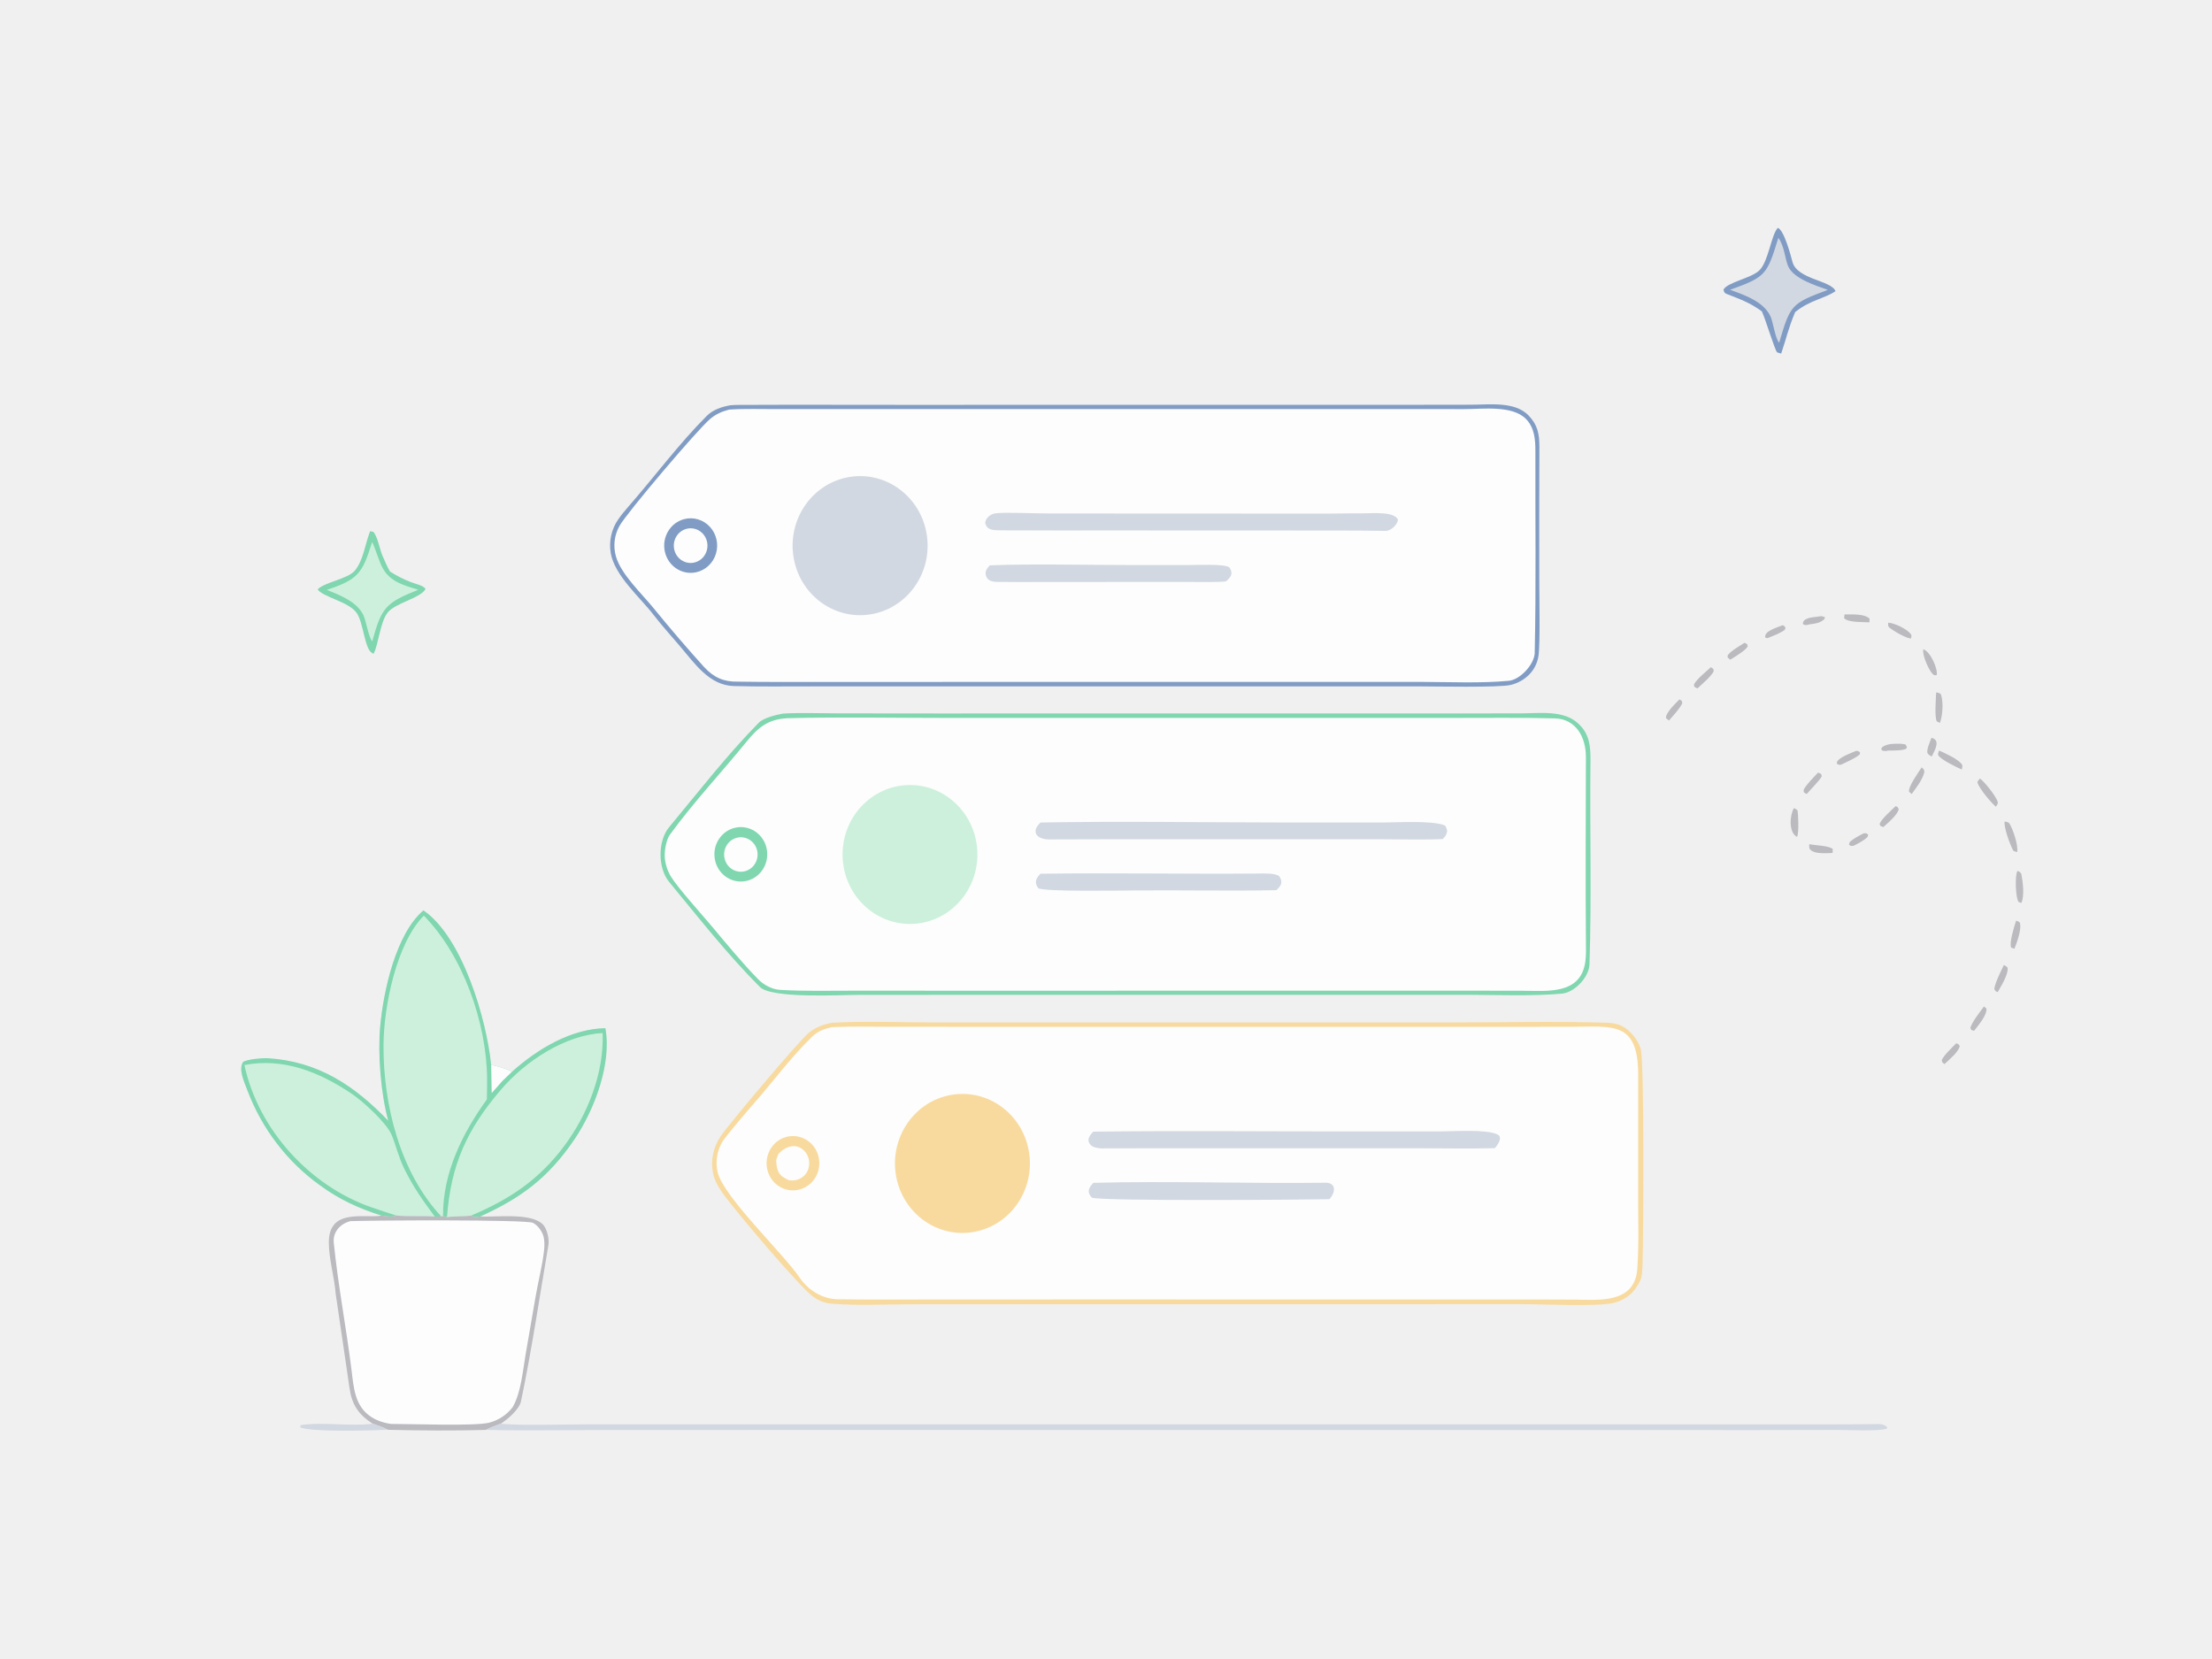
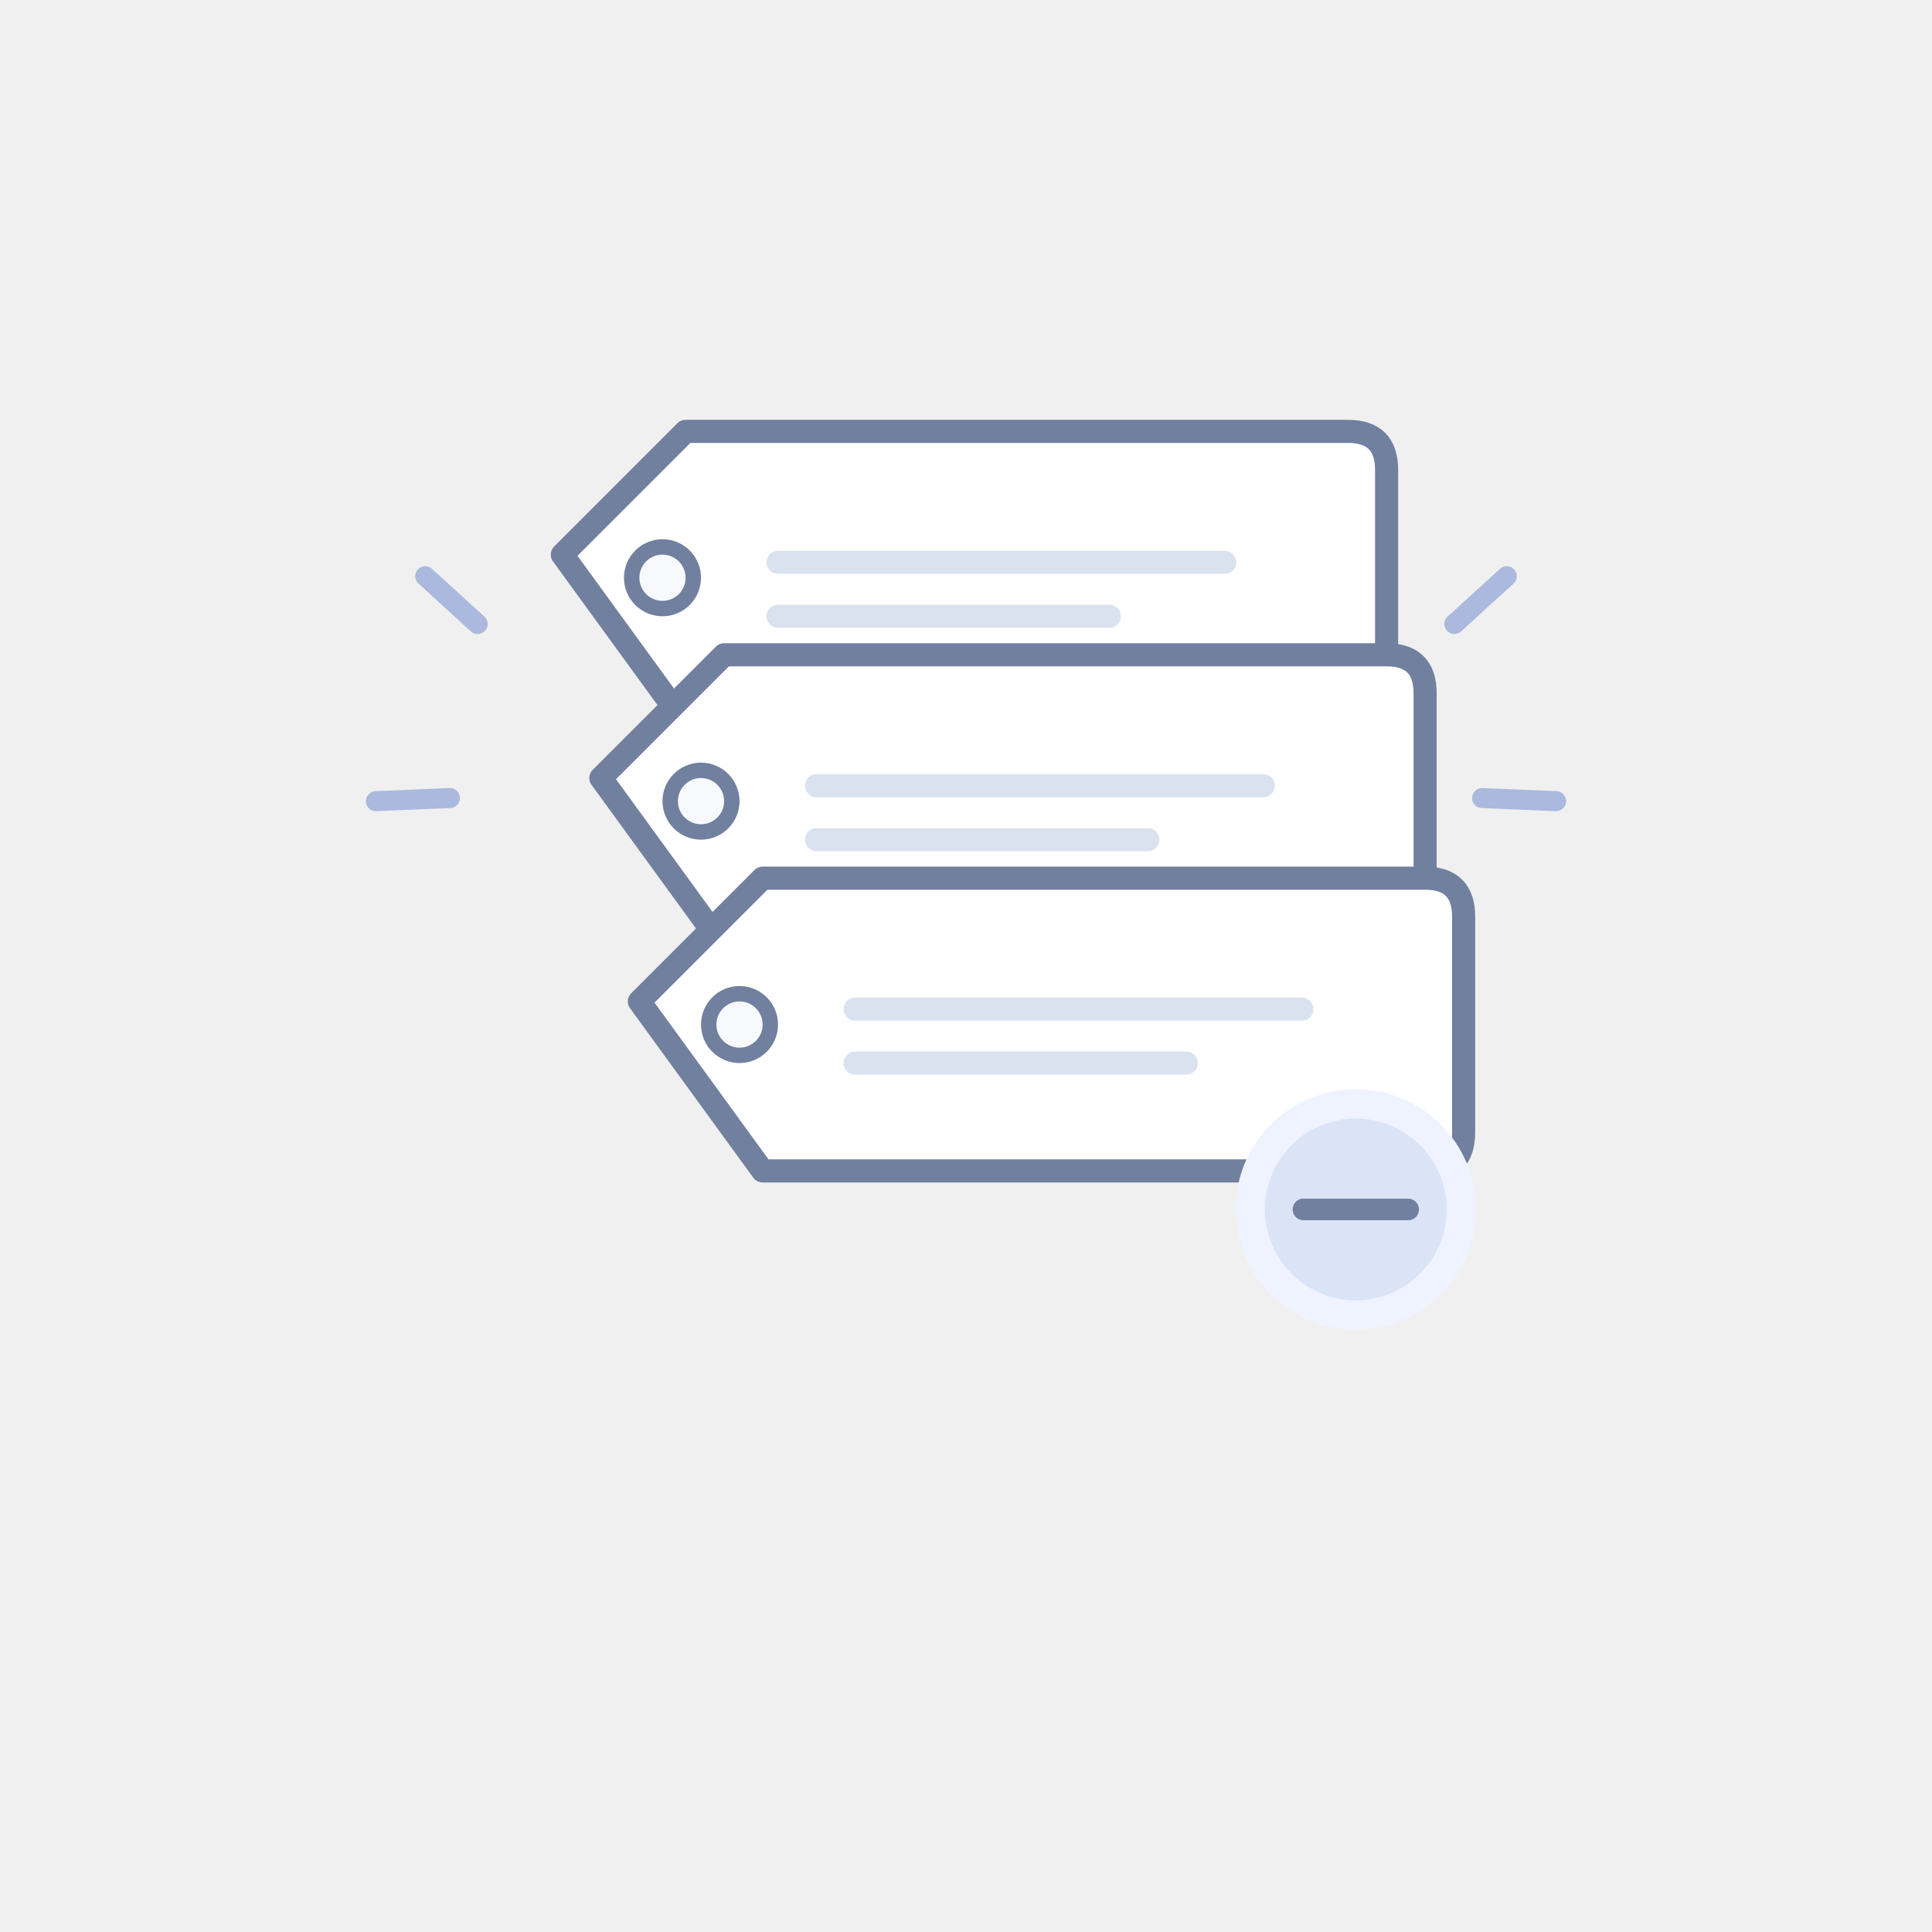
- <svg xmlns="http://www.w3.org/2000/svg" width="1448" height="1086" viewBox="0 0 1448 1086" fill="none">
-   <g clip-path="url(#clip0_55_495)">
-     <path d="M544.527 669.523C563.782 668.311 593.463 669.324 613.496 669.323L749.828 669.322L948.171 669.318C982.377 669.321 1016.82 668.489 1050.99 669.458C1054.57 669.559 1057.97 669.897 1061.28 671.423C1066.87 673.999 1071.94 680.327 1073.96 686.205C1076.48 693.551 1075.81 811.237 1075.24 825.95C1075.1 829.526 1075.25 835.208 1073.64 838.42C1072.23 841.239 1070.58 843.912 1068.39 846.155C1065.12 849.498 1060.96 851.742 1056.5 852.849C1045.97 855.464 1011.26 853.774 997.975 853.715L690.188 853.745L595.467 853.803C578.696 853.817 561.293 854.786 544.596 853.417C539.736 853.016 536.481 851.713 532.44 848.93C524.052 843.154 480.564 791.884 472.785 780.624C469.959 776.537 467.586 772.48 466.665 767.498C465.179 759.304 466.958 750.848 471.599 744.016C477.08 735.836 523.152 681.17 529.389 676.125C534.091 672.321 538.717 670.68 544.527 669.523Z" fill="#F8DA9E" />
-     <path d="M544.393 672.405L545.235 672.361C556.605 671.802 570.099 672.131 581.649 672.135L646.847 672.179L841.791 672.175L983.169 672.192L1028.79 672.137C1055.41 672.111 1072.09 668.224 1072.38 702.694L1072.37 785.227C1072.38 800.326 1072.89 815.928 1071.76 830.838C1070.03 853.701 1046.18 850.86 1030.26 850.737C1019.3 850.649 1008.35 850.678 997.444 850.649L699.718 850.627L601.768 850.671C584.634 850.671 567.501 850.809 550.372 850.518C539.834 851.006 529.556 845.449 523.313 836.184C512.895 820.72 473.481 783.333 469.763 767.309C468.205 760.499 469.339 753.324 472.915 747.366C475.15 743.652 489.879 726.434 493.622 722.184C506.028 708.101 518.257 691.435 531.686 678.586C535.604 674.838 539.388 673.646 544.393 672.405Z" fill="#FCFDFC" />
-     <path d="M624.351 716.477C648.49 713.253 670.609 730.759 673.806 755.619C677.004 780.478 660.072 803.312 635.951 806.677C611.733 810.057 589.458 792.525 586.248 767.571C583.038 742.61 600.115 719.713 624.351 716.477Z" fill="#F8DA9E" />
-     <path d="M715.707 740.796C770.424 740.141 825.996 740.672 880.77 740.658L943.632 740.629C951.106 740.629 972.925 739.055 980.285 742.639C983.728 744.314 980.893 749.019 978.517 751.583C961.676 752.064 942.812 751.634 925.843 751.634H824.059H753.434C742.56 751.641 731.551 751.736 720.67 751.751C718.613 751.561 715.516 751.139 714.024 749.537C710.955 746.252 713.211 743.331 715.707 740.796Z" fill="#D2D8E1" />
-     <path d="M715.749 774.301C766.125 772.983 817.236 774.884 867.662 774.236C874.428 774.156 874.704 780.201 870.186 785.001C855.43 785.358 721.257 786.392 714.766 784.003C711.344 780.441 712.511 777.608 715.749 774.301Z" fill="#D2D8E1" />
-     <path d="M503.925 752.938C508.406 744.474 518.615 741.233 526.941 745.625C535.269 750.017 538.684 760.448 534.643 769.137C530.602 777.826 520.576 781.621 512.034 777.695C504.499 774.221 500.401 765.75 502.255 757.461C502.608 755.881 503.17 754.358 503.925 752.938Z" fill="#F8DA9E" />
-     <path d="M509.511 755.422C514.097 750.411 521.093 747.883 526.46 753.317C528.678 755.604 529.862 758.743 529.721 761.977C529.602 764.942 528.41 767.811 526.233 769.793C523.868 771.949 520.743 772.997 517.598 772.699C517.166 772.648 516.734 772.597 516.301 772.546C509.456 769.407 508.495 766.617 508.09 759.384L509.511 755.422Z" fill="#FCFDFC" />
-     <path d="M512.518 467.127C523.948 466.446 536.931 466.976 548.52 466.987L614.389 467.051L812.846 467.016L951.41 467.027L994.828 466.995C1007.55 466.993 1024.06 464.482 1033.59 474.079C1040.52 480.688 1041.24 488.612 1041.14 498.103C1040.63 542.512 1041.95 587.399 1040.47 631.724C1039.87 640.127 1030.44 649.706 1022.57 650.422C1003.37 652.167 981.883 651.298 962.623 651.223L658.26 651.21L562.141 651.256C549.985 651.268 505.162 653.816 497.426 646.072C476.279 624.905 457.135 600.492 438.012 577.294C430.524 568.21 430.516 550.502 438.002 541.49C457.078 518.525 475.88 494.26 496.736 473.068C499.843 469.912 508.329 467.85 512.518 467.127Z" fill="#7FD6AF" />
-     <path d="M515.19 470.151C548.955 469.229 586.089 469.988 620.055 469.963L827.424 469.976L952.781 469.954C974.466 469.939 996.264 469.704 1017.95 470.255C1031.75 470.72 1038.18 482.641 1038.16 495.554C1038.1 535.901 1037.82 576.171 1038.17 616.509C1038.2 620.805 1038.37 625.193 1037.79 629.452C1034.8 651.511 1012.48 648.585 996.638 648.564L956.26 648.501L649.158 648.542L558.095 648.518C542.58 648.533 526.172 648.905 510.708 648.001C505.357 647.689 499.915 644.724 496.173 640.908C486.188 630.725 475.302 617.534 466.106 606.545C460.185 599.471 443.635 581.115 439.296 573.984C436.921 570.12 435.5 565.716 435.159 561.156C434.889 557.052 436.088 549.738 438.487 546.437C453.74 525.443 472.144 505.842 488.525 485.716C496.541 475.868 502.785 470.935 515.19 470.151Z" fill="#FCFDFC" />
-     <path d="M592.363 514.038C616.704 512.14 637.915 530.967 639.694 556.049C641.472 581.131 623.142 602.933 598.79 604.7C574.528 606.461 553.459 587.661 551.687 562.672C549.915 537.681 568.11 515.928 592.363 514.038Z" fill="#CCF0DC" />
-     <path d="M681.109 538.44C733.404 537.446 788.969 538.408 841.48 538.425L905.467 538.428C914.722 538.405 936.025 537.021 945.195 540.083C946.616 540.557 947.026 542.526 947.33 543.993C946.842 546.75 946.298 547.156 944.417 549.245C932.532 549.855 915.839 549.389 903.657 549.391L826.117 549.386L730.766 549.38C716.003 549.382 701.24 549.45 686.484 549.496C684.022 549.504 680.113 548.678 678.679 546.532C676.565 543.368 679.151 540.442 681.109 538.44Z" fill="#D2D8E1" />
-     <path d="M681.07 571.961C728.546 571.29 776.193 572.246 823.684 571.835C827.439 571.802 834.382 571.416 837.429 573.577C839.925 577.495 838.779 579.764 835.478 582.724C804.913 583.281 773.655 582.629 743.047 582.875C733.092 582.955 683.843 583.808 679.688 581.433C676.938 577.705 678.088 575.103 681.07 571.961Z" fill="#D2D8E1" />
-     <path d="M482.149 541.665C491.627 540.06 500.558 546.719 502.04 556.496C503.52 566.273 496.983 575.42 487.481 576.866C478.087 578.295 469.332 571.654 467.869 561.989C466.404 552.325 472.779 543.251 482.149 541.665Z" fill="#7FD6AF" />
-     <path d="M481.067 548.817C486.714 546.598 493.041 549.506 495.208 555.32C497.376 561.132 494.568 567.656 488.931 569.903C483.274 572.158 476.915 569.253 474.74 563.421C472.565 557.588 475.4 551.045 481.067 548.817Z" fill="#FCFDFC" />
-     <path d="M478.124 265.287C479.511 265.148 481.988 265.067 483.438 265.06C519.111 264.89 554.941 265.025 590.604 265.028L801.59 265.004L923.906 264.996L962.856 264.94C974.975 264.93 991.519 262.607 1000.54 271.879C1006.55 278.057 1007.71 284.077 1007.69 292.567C1007.6 322.079 1007.52 351.563 1007.62 381.072C1007.6 390.902 1008.3 421.728 1007.07 429.51C1006.38 434.042 1004.3 438.23 1001.15 441.467C997.748 444.913 993.485 447.31 988.833 448.388C981.402 450.177 938.662 449.332 928.862 449.302L627.311 449.301L530.469 449.324C513.798 449.34 497.197 449.524 480.458 449.104C464.281 448.699 454.751 434.273 445.005 422.875C439.595 416.548 432.937 409.125 427.942 402.633C419.066 391.097 402.34 376.835 399.802 362.065C398.484 354.27 400.283 346.258 404.79 339.85C406.723 337.103 409.213 334.064 411.446 331.513C428.554 311.967 444.338 290.586 462.629 272.273C466.783 268.114 472.568 266.256 478.124 265.287Z" fill="#809CC4" />
-     <path d="M477.215 268.134L477.848 268.086C486.748 267.469 498.944 267.812 508.175 267.797L564.511 267.787L738.042 267.782L905.509 267.768L958.338 267.807C970.535 267.82 989.815 265.128 998.83 274.165C1004.56 279.91 1005.11 287.843 1005.09 295.613C1004.95 339.714 1005.62 383.923 1004.63 427.99C1003.82 435.585 994.849 444.975 987.73 445.65C969.757 447.353 949.635 446.453 931.598 446.382L633.767 446.387L535.204 446.403C517.816 446.402 500.46 446.494 483.059 446.218C473.926 446.407 467.403 443.637 460.974 436.723C449.756 424.309 438.584 411.312 428.008 398.307C420.169 388.667 406.485 375.948 403.179 364.178C401.291 357.496 402.132 350.31 405.508 344.282C410.316 335.664 456.745 281.056 464.8 274.305C468.776 270.972 472.3 269.488 477.215 268.134Z" fill="#FCFDFC" />
-     <path d="M555.971 312.257C580.178 308.217 602.948 325.259 606.699 350.224C610.451 375.19 593.749 398.526 569.488 402.216C545.469 405.868 523.089 388.868 519.375 364.15C515.66 339.432 532.003 316.258 555.971 312.257Z" fill="#D2D8E1" />
-     <path d="M686.558 336.129L861.864 336.21C871.84 336.286 881.866 335.971 891.828 336.063C897.364 336.114 912.912 334.456 915.16 340.322C914.446 343.908 910.359 347.57 906.994 347.517C896.296 347.347 885.613 347.291 874.895 347.281L729.769 347.221C704.581 347.237 679.386 347.279 654.203 347.143C650.03 347.121 645.865 346.947 644.902 342.18C645.33 340.58 645.469 339.891 646.614 338.659C647.854 337.324 649.47 336.426 651.234 336.09C656.553 335.135 679.348 336.19 686.558 336.129Z" fill="#D2D8E1" />
-     <path d="M647.948 370.076C675.644 368.954 710.354 369.878 738.388 369.867L778.844 369.864C783.992 369.866 801.25 369.027 804.729 371.376C807.472 375.349 805.846 377.765 802.537 380.559C796.527 381.219 786.261 380.927 779.855 380.93L739.717 380.933L683.79 380.959C673.355 380.978 662.9 381.058 652.467 380.897C649.465 380.852 646.327 380.098 645.386 376.737C644.588 373.884 646.193 372.019 647.948 370.076Z" fill="#D2D8E1" />
-     <path d="M447.933 339.818C454.017 338.256 460.446 340.203 464.744 344.906C469.042 349.611 470.538 356.339 468.656 362.502C466.775 368.664 461.809 373.298 455.672 374.621C446.428 376.614 437.337 370.615 435.228 361.131C433.12 351.648 438.769 342.17 447.933 339.818Z" fill="#809CC4" />
-     <path d="M448.973 346.289C452.777 345.128 456.893 346.164 459.75 349C462.606 351.836 463.762 356.035 462.775 359.994C461.789 363.953 458.813 367.059 454.984 368.129C449.159 369.754 443.149 366.25 441.503 360.269C439.856 354.287 443.187 348.055 448.973 346.289Z" fill="#FCFDFC" />
-     <path d="M277.169 595.958C302.692 613.365 318.535 667.181 321.501 697.108C325.188 697.762 332.022 699.606 335.051 701.688C351.634 686.782 373.776 673.436 396.284 673.078C400.525 696.301 389.13 726.452 376.212 745.56C358.994 771.016 341.24 784.134 314.276 796.356C311.637 796.626 310.622 796.997 308.354 795.752C303.151 796.465 296.805 796.079 292.602 796.786L290.038 796.014L288.855 796.291C287.319 796.502 286.184 796.422 284.643 796.407C276.722 795.723 268.319 796.567 259.301 795.686C256.756 796.99 252.772 796.087 249.775 795.752C234.987 791.061 222.543 785.409 209.769 776.137C188.102 760.681 171.423 738.895 161.883 713.589C159.965 708.371 155.85 699.971 159.192 695.119C162.049 693.395 171.853 692.512 175.302 692.73C208.484 694.832 232.037 710.676 254.181 733.702C249.303 715.997 247.208 689.996 248.902 671.695C251.051 648.488 259.145 611.416 277.169 595.958Z" fill="#CCF0DC" />
-     <path d="M292.602 796.786C295.109 762.312 305.817 739.048 328.12 713.076C344.032 694.545 370.057 677.455 394.494 676.248C395.478 702.496 384.662 729.645 369.31 750.221C352.671 772.524 333.228 785.292 308.354 795.752C303.151 796.466 296.805 796.08 292.602 796.786Z" fill="#CCF0DC" />
-     <path d="M159.996 697.182C185.509 692.232 209.08 701.752 230.257 715.982C237.654 720.952 253.022 734.969 256.35 742.872C259.204 749.646 260.767 757.192 264.608 764.993C270.514 776.982 276.63 785.649 284.643 796.407C276.722 795.723 268.319 796.568 259.301 795.686C253.711 793.924 248.204 792.088 242.669 790.151C203.046 776.239 169.168 739.828 159.996 697.182Z" fill="#CCF0DC" />
-     <path d="M277.169 595.958C302.692 613.365 318.535 667.181 321.501 697.108C325.188 697.762 332.022 699.606 335.051 701.688C351.634 686.782 373.776 673.436 396.284 673.078C400.525 696.301 389.13 726.452 376.212 745.56C358.994 771.016 341.24 784.134 314.276 796.356C311.637 796.626 310.622 796.997 308.354 795.752C333.228 785.292 352.671 772.524 369.31 750.221C384.663 729.645 395.478 702.496 394.494 676.248C370.057 677.455 344.032 694.545 328.12 713.076C305.817 739.048 295.109 762.312 292.602 796.786L290.038 796.014C289.759 767.826 302.762 741.758 318.698 719.703C318.821 715.292 318.877 710.88 318.868 706.468C318.658 669.616 303.151 625.58 277.458 599.375C259.442 617.545 251.157 659.133 251.039 684.244C250.855 723.378 261.942 767.535 288.855 796.291C287.319 796.502 286.184 796.422 284.643 796.407C276.63 785.649 270.514 776.982 264.608 764.993C260.767 757.192 259.204 749.646 256.35 742.872C253.022 734.969 237.654 720.952 230.257 715.981C209.08 701.752 185.509 692.231 159.996 697.182C169.168 739.827 203.046 776.239 242.669 790.15C248.204 792.088 253.711 793.923 259.301 795.686C256.756 796.99 252.772 796.087 249.775 795.752C234.987 791.061 222.543 785.409 209.769 776.137C188.102 760.681 171.423 738.895 161.883 713.589C159.965 708.371 155.85 699.971 159.192 695.119C162.049 693.395 171.853 692.512 175.302 692.73C208.484 694.832 232.037 710.676 254.181 733.702C249.303 715.997 247.208 689.996 248.902 671.695C251.051 648.488 259.145 611.416 277.169 595.958Z" fill="#7FD6AF" />
-     <path d="M321.501 697.109C325.188 697.762 332.022 699.606 335.051 701.689L329 707.485L321.864 715.539L321.651 703.294L321.501 697.109Z" fill="#FCFDFC" />
-     <path d="M249.775 795.752C252.772 796.087 256.756 796.99 259.301 795.686C268.319 796.568 276.722 795.723 284.643 796.407C286.184 796.422 287.319 796.502 288.855 796.291L290.038 796.014L292.602 796.786C296.805 796.08 303.151 796.466 308.354 795.752C310.622 796.997 311.637 796.626 314.276 796.356C324.737 796.866 347.331 793.727 355.211 801.375C358.253 804.325 359.789 811.718 358.874 815.695C353.11 849.513 348.052 883.87 341.027 917.39C339.944 922.561 332.078 929.342 327.825 931.935C325.49 932.838 319.934 934.834 318.085 936.029C298.41 936.611 273.555 936.48 253.881 935.956C251.531 934.499 246.648 932.889 243.959 931.957C234.597 925.904 230.344 919.589 228.745 908.336C225.841 887.883 222.72 867.445 219.754 847.007C218.929 836.169 215.25 824.056 215.261 813.233C215.283 790.522 238.627 797.784 249.775 795.752Z" fill="#BABABF" />
-     <path d="M229.486 799.357C245.003 798.818 344.495 798.265 348.885 800.486C351.979 802.059 354.74 805.803 355.709 809.168C356.604 812.271 356.465 815.767 356.102 818.958C354.919 829.351 352.075 839.694 350.389 850.037L344.019 886.922C342.171 897.891 341.043 911.643 335.602 921.141C331.697 926.21 326.256 929.794 320.147 931.316C310.908 933.683 268.155 932.052 256.16 932.132C251.792 931.622 247.054 930.092 243.382 927.791C232.149 920.747 231.58 908.576 230.064 896.471C226.591 868.764 221.277 841.173 218.473 813.407C217.755 806.299 223.079 800.843 229.486 799.357Z" fill="#FCFDFC" />
-     <path d="M318.085 936.028C319.934 934.834 325.49 932.838 327.825 931.935L328.593 932.015C341.452 933.275 369.357 932.401 383.43 932.372L483.458 932.35L988.005 932.365L1153.01 932.387C1178.7 932.379 1204.51 932.503 1230.21 932.205C1232.16 932.183 1234.05 932.882 1235.45 934.331L1235.07 935.213C1229.52 937.048 1210.98 936.065 1203.85 936.065L1149.02 936.167L941.773 936.116L527.291 936.072L392.252 936.116C367.888 936.13 342.345 936.589 318.085 936.028Z" fill="#D2D8E1" />
-     <path d="M1163.75 149.164C1167.78 150.372 1172.26 167.124 1173.34 171.329C1176.34 182.993 1198.68 183.404 1201.56 190.59C1194.19 195.528 1185.25 196.395 1175.91 203.69L1175.12 204.306C1170.53 215.275 1169.56 220.938 1165.99 231.437C1164.96 231.231 1164.24 230.942 1163.26 230.601C1161.54 228.324 1156.02 209.788 1153.34 203.827C1145.29 197.942 1139.12 195.921 1130.1 192.341C1128.67 191.776 1128.55 190.92 1128.21 189.587C1130.89 184.667 1146.36 182.189 1151.7 176.969C1157.71 171.08 1159.37 153.945 1163.75 149.164Z" fill="#809CC4" />
-     <path d="M1164.13 155.675C1168.14 161.182 1168.47 169.517 1170.55 174.313C1174.05 182.416 1188.72 187.006 1196.52 189.748C1172.51 198.654 1171.98 199.574 1164.66 224.319C1162.25 222.064 1160.6 210.744 1159.18 207.519C1154.72 197.333 1141.93 193.14 1132.51 189.706C1156.09 181.259 1156.67 179.897 1164.13 155.675Z" fill="#D2D8E1" />
-     <path d="M242.286 347.726L244.351 348.179C247.035 350.71 248.607 359.657 250.323 363.67C251.98 367.546 253.162 370.379 255.283 374.108C259.679 376.953 264.351 379.318 269.223 381.164C271.881 382.152 277.121 383.258 278.563 385.499C275.675 391.389 258.955 394.711 253.942 400.773C248.794 406.996 247.858 421.704 244.576 427.903C238.439 426.538 238.335 407.629 233.228 400.875C227.844 393.755 210.826 390.643 207.967 385.769C212.426 381.159 227.615 378.966 232.163 373.654C237.869 366.99 238.995 356.028 242.286 347.726Z" fill="#7FD6AF" />
-     <path d="M243.563 354.793C245.34 357.829 248.133 367.733 250.707 372.229C255.764 381.065 264.751 383.241 273.84 386.085C252.408 394.519 249.779 397.749 243.683 419.792C241.3 417.439 239.703 406.551 237.905 402.743C233.692 393.822 222.279 389.491 213.873 386.14C234.074 379.423 237.241 375.682 243.563 354.793Z" fill="#CCF0DC" />
-     <path d="M243.959 931.957C246.648 932.889 251.531 934.499 253.881 935.956C243.616 936.422 203.682 937.587 196.533 934.382L196.715 932.926C210.668 930.675 229.397 933.844 243.959 931.957Z" fill="#D2D8E1" />
-     <path d="M1296.09 509.632C1299.03 511.633 1306.3 520.891 1307.58 524.471C1308.16 526.078 1307.43 526.548 1306.56 528.1C1303.44 525.452 1296.01 516.755 1294.55 512.494C1294.22 511.542 1295.27 510.703 1296.09 509.632Z" fill="#BABABF" />
-     <path d="M1320.65 570.099C1322.18 570.688 1322.06 570.674 1323.15 571.947C1324.17 577.03 1325.39 586.534 1323.16 591.103L1321.38 590.428C1319.43 587.847 1318.87 572.991 1320.65 570.099Z" fill="#BABABF" />
-     <path d="M1312.23 537.755C1313.71 538.11 1314.77 538.035 1315.54 539.329C1317.93 543.349 1321.13 553.163 1320.51 557.73C1319.65 557.527 1318.18 557.359 1317.74 556.534C1315.76 552.769 1311.68 541.733 1312.23 537.755Z" fill="#BABABF" />
-     <path d="M1267.45 453.25C1268.63 453.479 1270.26 453.668 1270.66 454.896C1272.27 459.786 1271.66 468.636 1269.88 473.232L1267.87 472.26C1266.3 469.588 1267.23 457.213 1267.45 453.25Z" fill="#BABABF" />
-     <path d="M1269.33 491.324C1273.19 493.04 1281.82 496.824 1284.27 500.408C1284.92 501.364 1284.44 502.284 1284.18 503.719C1281.03 502.334 1270.92 497.527 1268.9 494.54C1268.34 493.712 1268.97 492.573 1269.33 491.324Z" fill="#BABABF" />
-     <path d="M1174.32 529.011C1175.62 529.554 1175.46 529.555 1176.63 530.417C1177.14 532.738 1177.75 545.317 1176.34 547.836C1170.72 544.912 1171.61 533.548 1174.32 529.011Z" fill="#BABABF" />
-     <path d="M1207.47 402.182C1212.42 402.302 1220.36 401.609 1223.81 404.98L1223.76 407.384C1219.61 407.144 1209.47 407.529 1207.17 404.642L1207.47 402.182Z" fill="#BABABF" />
-     <path d="M1319.77 602.646C1321.05 603.201 1322.03 603.262 1322.3 604.33C1323.41 608.714 1320.18 617.154 1318.66 621.056L1316.51 620.308C1315.23 616.777 1318.53 606.584 1319.77 602.646Z" fill="#BABABF" />
-     <path d="M1311.77 631.701C1312.67 632.265 1314.05 632.823 1314.18 633.684C1314.82 637.812 1309.58 646.115 1307.71 649.464C1305.9 648.573 1306.61 649.208 1305.5 647.472C1305.83 643.539 1309.92 635.628 1311.77 631.701Z" fill="#BABABF" />
-     <path d="M1259.02 425.005C1263.64 426.592 1268.59 437.543 1267.8 441.955L1266.17 441.964C1263.2 440.533 1258.15 428.928 1259.02 425.005Z" fill="#BABABF" />
-     <path d="M1257.91 502.37C1259.77 504.049 1259.21 503.041 1259.72 505.45C1258.2 510.95 1254.68 515.196 1251.39 519.782L1249.68 518.294C1249.06 514.928 1255.81 505.697 1257.91 502.37Z" fill="#BABABF" />
-     <path d="M1119.97 436.737L1121.63 437.959L1121.79 439.485C1120.09 442.832 1114.11 447.887 1111.21 450.608C1109.95 450.187 1110.16 450.195 1109.02 449.427L1108.99 447.79C1111.07 444.281 1116.83 439.613 1119.97 436.737Z" fill="#BABABF" />
-     <path d="M1244.01 486.855C1244.9 486.892 1246.31 487.141 1247.23 487.269L1248.27 488.835L1247.87 490.09C1245.4 491.473 1239.15 491.251 1236.06 491.324C1234 491.737 1234.09 491.691 1231.99 491.275L1231.44 490.096L1232.41 488.816C1236.51 486.591 1239.33 486.921 1244.01 486.855Z" fill="#BABABF" />
-     <path d="M1240.92 527.704C1242.51 528.419 1241.8 527.898 1242.9 529.548C1242.44 533.284 1235.78 538.703 1232.86 541.399L1231 540.714L1230.4 539.364C1231.51 536.195 1238.13 530.386 1240.92 527.704Z" fill="#BABABF" />
-     <path d="M1236.04 407.617C1240.01 407.797 1248.27 411.666 1250.84 415.082C1251.61 416.103 1251.16 416.703 1250.95 417.995C1247.97 417.92 1239.26 412.95 1236.7 410.715C1235.76 409.889 1236.07 409.22 1236.04 407.617Z" fill="#BABABF" />
-     <path d="M1184.34 552.61C1188.82 553.491 1197.12 553.555 1199.74 555.762L1199.64 558.352C1196 558.495 1188.43 559.129 1185.49 556.602C1184 555.317 1184.42 554.724 1184.34 552.61Z" fill="#BABABF" />
-     <path d="M1298.7 658.862L1300.37 660.244C1300.7 664.69 1294.96 671.224 1292.26 674.752C1290.06 674.061 1290.76 674.74 1289.82 672.989C1290.65 669.311 1296.23 662.266 1298.7 658.862Z" fill="#BABABF" />
-     <path d="M1215.05 491.539C1216.4 491.514 1216.4 491.698 1217.57 492.479L1217.47 493.735C1215.28 496.025 1208.32 499.025 1205.21 500.552C1203.78 500.814 1203.81 500.658 1202.46 500V498.84C1203.93 495.684 1211.65 492.952 1215.05 491.539Z" fill="#BABABF" />
-     <path d="M1190.07 505.782C1191.09 506.008 1191.31 506.273 1192.26 506.826L1192.5 508.296C1191.04 510.99 1185.21 516.811 1182.73 519.728C1181.72 519.396 1181.67 519.2 1180.76 518.524L1180.72 516.884C1182.71 513.312 1187.18 508.888 1190.07 505.782Z" fill="#BABABF" />
-     <path d="M1280.57 682.957C1282.41 683.701 1281.68 683.125 1282.87 684.723C1282.26 688.487 1275.79 693.829 1272.85 696.571C1271.11 695.051 1271.6 695.966 1271.09 693.894C1272.66 690.546 1277.85 685.77 1280.57 682.957Z" fill="#BABABF" />
-     <path d="M1142.01 420.766L1143.68 421.654L1144.09 423.136C1142.59 425.901 1135.46 430.037 1132.64 431.855C1132.05 431.474 1131.38 430.757 1130.85 430.238L1131.07 428.765C1133.55 425.799 1138.64 422.919 1142.01 420.766Z" fill="#BABABF" />
-     <path d="M1099.38 457.811L1100.93 458.811L1101.24 460.264C1099.9 463.571 1095.01 468.726 1092.53 471.628C1091.57 471.083 1091.38 470.776 1090.56 470.006C1090.4 466.424 1096.9 460.455 1099.38 457.811Z" fill="#BABABF" />
-     <path d="M1189.25 403.773C1191.91 403.349 1192.36 403.077 1194.73 404.086L1194.03 405.56C1190.64 408.112 1188.65 408.107 1184.44 408.719C1182.32 409.346 1181.75 409.375 1180.18 408.528C1180 404.436 1186.45 404.106 1189.25 403.773Z" fill="#BABABF" />
-     <path d="M1166.88 409.313C1168.35 409.857 1167.66 409.511 1168.83 410.91L1168.27 412.338C1165.47 414.497 1160.47 416.322 1157.07 417.736L1155.68 417.471C1154.12 413.293 1163.49 410.706 1166.88 409.313Z" fill="#BABABF" />
-     <path d="M1219.98 545.514C1222.03 545.477 1221.07 545.258 1222.94 546.292L1222.56 547.81C1219.87 550.463 1216.74 551.877 1213.43 553.646C1211.12 553.733 1212.08 554.087 1210.38 552.942L1210.78 551.323C1213.51 548.729 1216.69 547.274 1219.98 545.514Z" fill="#BABABF" />
-     <path d="M1264.34 482.983C1270.7 484.476 1266.39 491.227 1264.6 495.139C1262.8 494.373 1262.91 494.459 1261.67 492.914C1261.33 489.94 1263.22 486.155 1264.34 482.983Z" fill="#BABABF" />
+ <svg xmlns="http://www.w3.org/2000/svg" viewBox="0 0 1254 1254" width="240" height="240" fill="none">
+   <g stroke="#71809f" stroke-width="15" stroke-linejoin="round">
+     <path d="M365 360L445 280H875Q900 280 900 305V445Q900 470 875 470H445Z" fill="#ffffff" />
+     <path d="M390 505L470 425H900Q925 425 925 450V590Q925 615 900 615H470Z" fill="#ffffff" />
+     <path d="M415 650L495 570H925Q950 570 950 595V735Q950 760 925 760H495Z" fill="#ffffff" />
  </g>
-   <defs>
-     <clipPath id="clip0_55_495">
-       <rect width="1448" height="1086" fill="white" />
-     </clipPath>
-   </defs>
+   <g fill="#f7f9fd" stroke="#71809f" stroke-width="10">
+     <circle cx="430" cy="375" r="20" />
+     <circle cx="455" cy="520" r="20" />
+     <circle cx="480" cy="665" r="20" />
+   </g>
+   <g stroke="#dbe2ef" stroke-width="15" stroke-linecap="round">
+     <path d="M505 365H795" />
+     <path d="M505 400H720" />
+     <path d="M530 510H820" />
+     <path d="M530 545H745" />
+     <path d="M555 655H845" />
+     <path d="M555 690H770" />
+   </g>
+   <circle cx="880" cy="785" r="78" fill="#eef3ff" />
+   <circle cx="880" cy="785" r="59" fill="#dbe4f7" />
+   <path d="M846 785H914" stroke="#71809f" stroke-width="14" stroke-linecap="round" />
+   <g stroke="#aab9dd" stroke-width="13" stroke-linecap="round">
+     <path d="M310 405L276 374" />
+     <path d="M292 518L244 520" />
+     <path d="M944 405L978 374" />
+     <path d="M962 518L1010 520" />
+   </g>
</svg>
